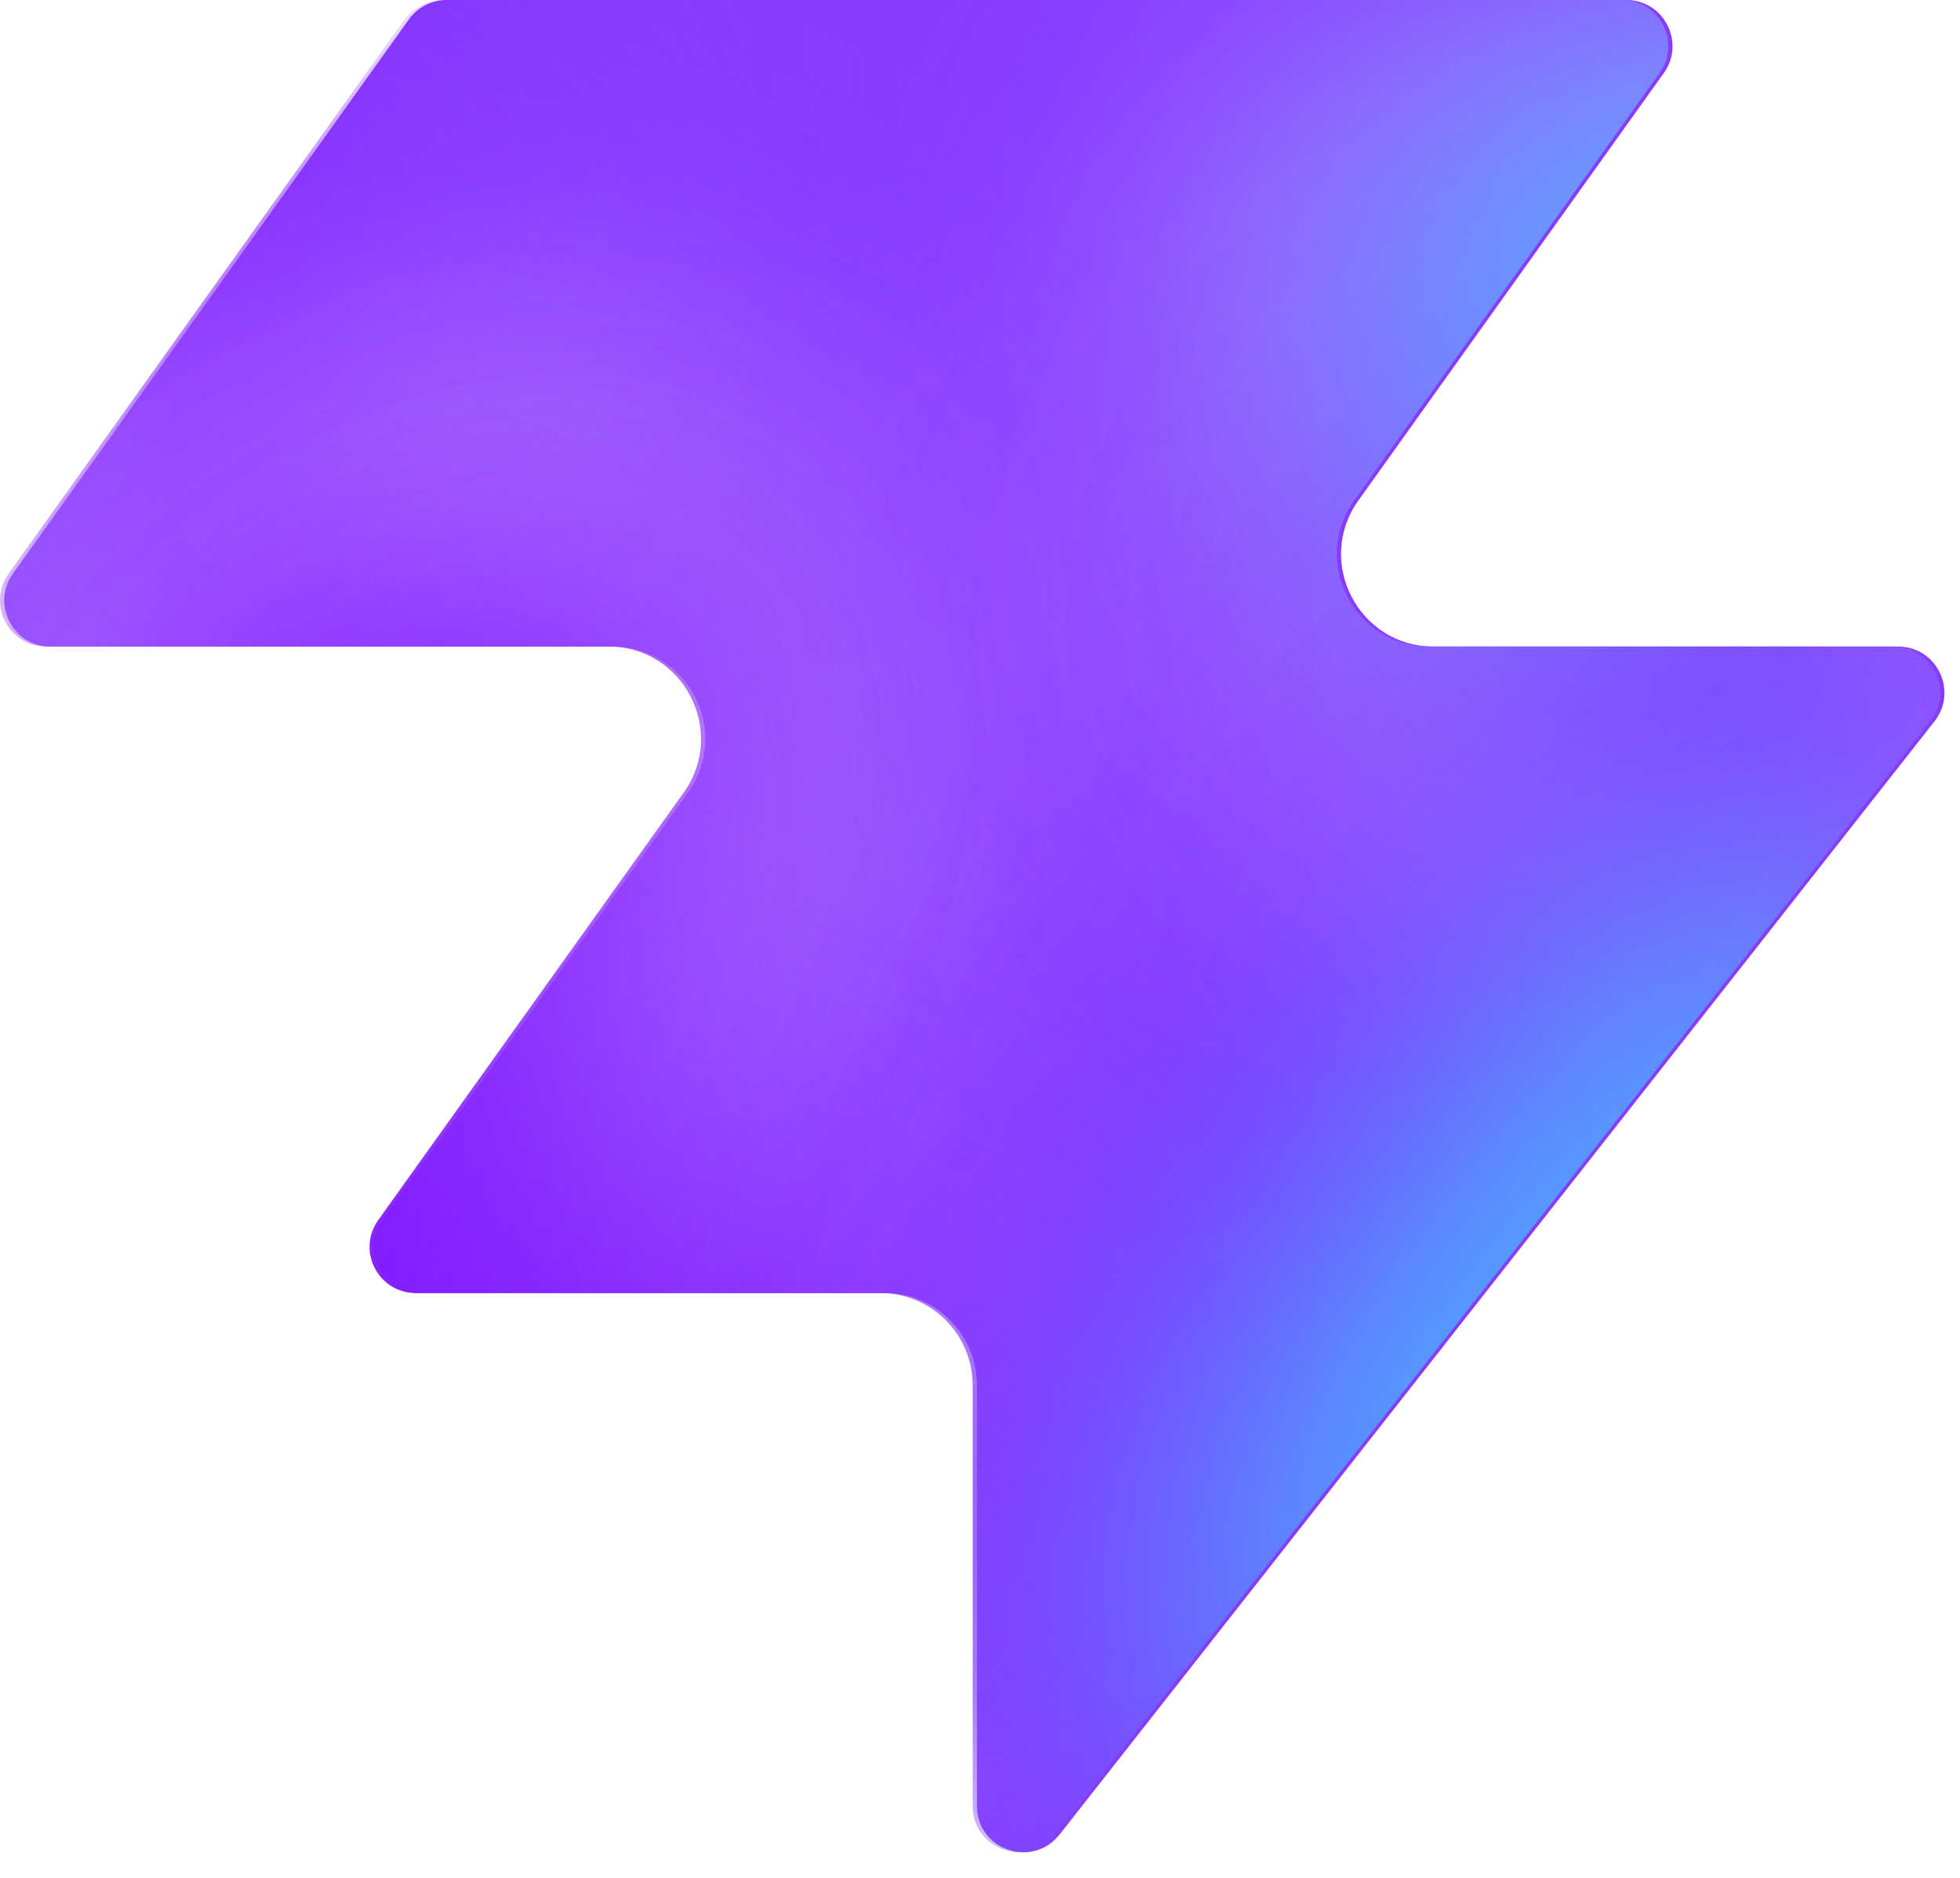
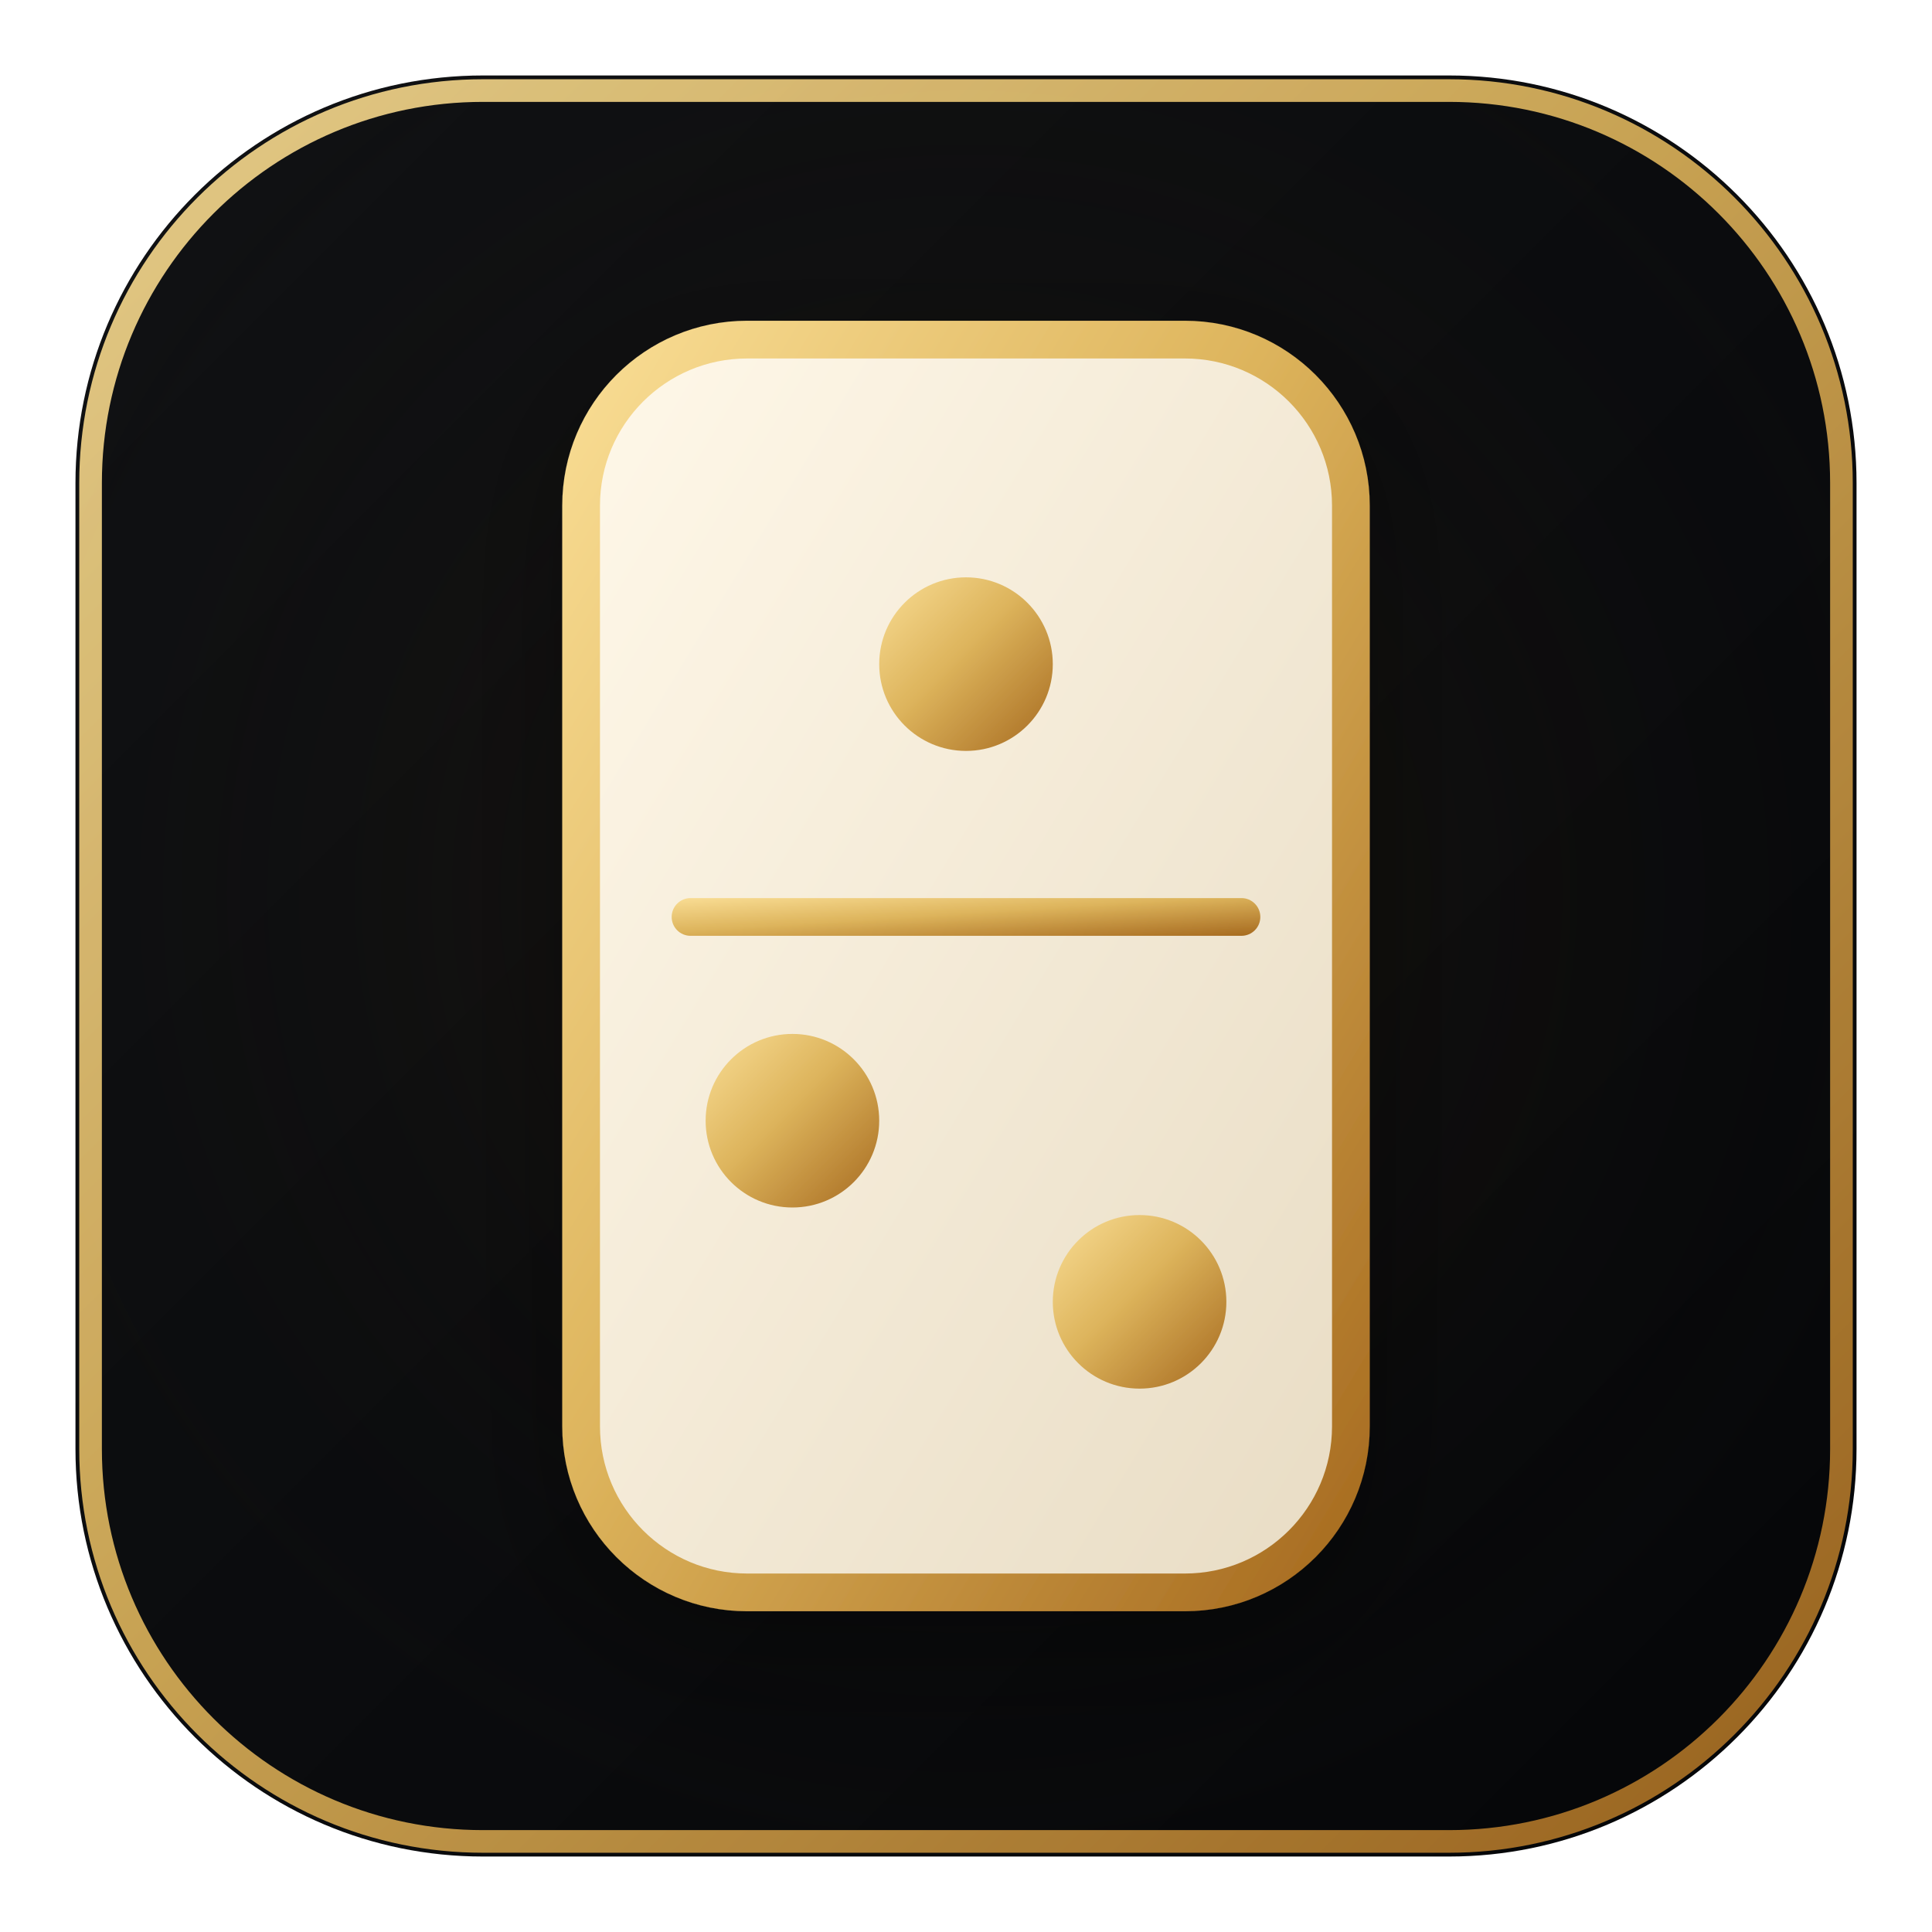
- <svg xmlns="http://www.w3.org/2000/svg" width="48" height="46" fill="none" viewBox="0 0 48 46">
-   <path fill="#863bff" d="M25.946 44.938c-.664.845-2.021.375-2.021-.698V33.937a2.26 2.26 0 0 0-2.262-2.262H10.287c-.92 0-1.456-1.04-.92-1.788l7.48-10.471c1.07-1.497 0-3.578-1.842-3.578H1.237c-.92 0-1.456-1.04-.92-1.788L10.013.474c.214-.297.556-.474.92-.474h28.894c.92 0 1.456 1.04.92 1.788l-7.48 10.471c-1.07 1.498 0 3.579 1.842 3.579h11.377c.943 0 1.473 1.088.89 1.83L25.947 44.94z" style="fill:#863bff;fill:color(display-p3 .525 .23 1);fill-opacity:1" />
-   <mask id="a" width="48" height="46" x="0" y="0" maskUnits="userSpaceOnUse" style="mask-type:alpha">
-     <path fill="#000" d="M25.842 44.938c-.664.844-2.021.375-2.021-.698V33.937a2.26 2.26 0 0 0-2.262-2.262H10.183c-.92 0-1.456-1.04-.92-1.788l7.48-10.471c1.07-1.498 0-3.579-1.842-3.579H1.133c-.92 0-1.456-1.04-.92-1.787L9.91.473c.214-.297.556-.474.92-.474h28.894c.92 0 1.456 1.04.92 1.788l-7.48 10.471c-1.07 1.498 0 3.578 1.842 3.578h11.377c.943 0 1.473 1.088.89 1.832L25.843 44.94z" style="fill:#000;fill-opacity:1" />
-   </mask>
-   <g mask="url(#a)">
-     <g filter="url(#b)">
-       <ellipse cx="5.508" cy="14.704" fill="#ede6ff" rx="5.508" ry="14.704" style="fill:#ede6ff;fill:color(display-p3 .927 .903 1);fill-opacity:1" transform="matrix(.00324 1 1 -.00324 -4.47 31.516)" />
-     </g>
-     <g filter="url(#c)">
-       <ellipse cx="10.399" cy="29.851" fill="#ede6ff" rx="10.399" ry="29.851" style="fill:#ede6ff;fill:color(display-p3 .927 .903 1);fill-opacity:1" transform="matrix(.00324 1 1 -.00324 -39.328 7.883)" />
-     </g>
-     <g filter="url(#d)">
-       <ellipse cx="5.508" cy="30.487" fill="#7e14ff" rx="5.508" ry="30.487" style="fill:#7e14ff;fill:color(display-p3 .492 .077 1);fill-opacity:1" transform="rotate(89.814 -25.913 -14.639)scale(1 -1)" />
-     </g>
-     <g filter="url(#e)">
-       <ellipse cx="5.508" cy="30.599" fill="#7e14ff" rx="5.508" ry="30.599" style="fill:#7e14ff;fill:color(display-p3 .492 .077 1);fill-opacity:1" transform="rotate(89.814 -32.644 -3.334)scale(1 -1)" />
-     </g>
-     <g filter="url(#f)">
-       <ellipse cx="5.508" cy="30.599" fill="#7e14ff" rx="5.508" ry="30.599" style="fill:#7e14ff;fill:color(display-p3 .492 .077 1);fill-opacity:1" transform="matrix(.00324 1 1 -.00324 -34.34 30.47)" />
-     </g>
-     <g filter="url(#g)">
-       <ellipse cx="14.072" cy="22.078" fill="#ede6ff" rx="14.072" ry="22.078" style="fill:#ede6ff;fill:color(display-p3 .927 .903 1);fill-opacity:1" transform="rotate(93.35 24.506 48.493)scale(-1 1)" />
-     </g>
-     <g filter="url(#h)">
-       <ellipse cx="3.47" cy="21.501" fill="#7e14ff" rx="3.47" ry="21.501" style="fill:#7e14ff;fill:color(display-p3 .492 .077 1);fill-opacity:1" transform="rotate(89.009 28.708 47.59)scale(-1 1)" />
-     </g>
-     <g filter="url(#i)">
-       <ellipse cx="3.47" cy="21.501" fill="#7e14ff" rx="3.47" ry="21.501" style="fill:#7e14ff;fill:color(display-p3 .492 .077 1);fill-opacity:1" transform="rotate(89.009 28.708 47.59)scale(-1 1)" />
-     </g>
-     <g filter="url(#j)">
-       <ellipse cx=".387" cy="8.972" fill="#7e14ff" rx="4.407" ry="29.108" style="fill:#7e14ff;fill:color(display-p3 .492 .077 1);fill-opacity:1" transform="rotate(39.51 .387 8.972)" />
-     </g>
-     <g filter="url(#k)">
-       <ellipse cx="47.523" cy="-6.092" fill="#7e14ff" rx="4.407" ry="29.108" style="fill:#7e14ff;fill:color(display-p3 .492 .077 1);fill-opacity:1" transform="rotate(37.892 47.523 -6.092)" />
-     </g>
-     <g filter="url(#l)">
-       <ellipse cx="41.412" cy="6.333" fill="#47bfff" rx="5.971" ry="9.665" style="fill:#47bfff;fill:color(display-p3 .28 .748 1);fill-opacity:1" transform="rotate(37.892 41.412 6.333)" />
-     </g>
-     <g filter="url(#m)">
-       <ellipse cx="-1.879" cy="38.332" fill="#7e14ff" rx="4.407" ry="29.108" style="fill:#7e14ff;fill:color(display-p3 .492 .077 1);fill-opacity:1" transform="rotate(37.892 -1.88 38.332)" />
-     </g>
-     <g filter="url(#n)">
-       <ellipse cx="-1.879" cy="38.332" fill="#7e14ff" rx="4.407" ry="29.108" style="fill:#7e14ff;fill:color(display-p3 .492 .077 1);fill-opacity:1" transform="rotate(37.892 -1.88 38.332)" />
-     </g>
-     <g filter="url(#o)">
-       <ellipse cx="35.651" cy="29.907" fill="#7e14ff" rx="4.407" ry="29.108" style="fill:#7e14ff;fill:color(display-p3 .492 .077 1);fill-opacity:1" transform="rotate(37.892 35.651 29.907)" />
-     </g>
-     <g filter="url(#p)">
-       <ellipse cx="38.418" cy="32.4" fill="#47bfff" rx="5.971" ry="15.297" style="fill:#47bfff;fill:color(display-p3 .28 .748 1);fill-opacity:1" transform="rotate(37.892 38.418 32.4)" />
-     </g>
-   </g>
+ <svg xmlns="http://www.w3.org/2000/svg" width="512" height="512" viewBox="0 0 512 512" role="img" aria-label="Domino Score Keeper app icon">
  <defs>
-     <filter id="b" width="60.045" height="41.654" x="-19.77" y="16.149" color-interpolation-filters="sRGB" filterUnits="userSpaceOnUse">
-       <feFlood flood-opacity="0" result="BackgroundImageFix" />
-       <feBlend in="SourceGraphic" in2="BackgroundImageFix" result="shape" />
-       <feGaussianBlur result="effect1_foregroundBlur_2002_17158" stdDeviation="7.659" />
-     </filter>
-     <filter id="c" width="90.34" height="51.437" x="-54.613" y="-7.533" color-interpolation-filters="sRGB" filterUnits="userSpaceOnUse">
-       <feFlood flood-opacity="0" result="BackgroundImageFix" />
-       <feBlend in="SourceGraphic" in2="BackgroundImageFix" result="shape" />
-       <feGaussianBlur result="effect1_foregroundBlur_2002_17158" stdDeviation="7.659" />
-     </filter>
-     <filter id="d" width="79.355" height="29.4" x="-49.64" y="2.03" color-interpolation-filters="sRGB" filterUnits="userSpaceOnUse">
-       <feFlood flood-opacity="0" result="BackgroundImageFix" />
-       <feBlend in="SourceGraphic" in2="BackgroundImageFix" result="shape" />
-       <feGaussianBlur result="effect1_foregroundBlur_2002_17158" stdDeviation="4.596" />
-     </filter>
-     <filter id="e" width="79.579" height="29.4" x="-45.045" y="20.029" color-interpolation-filters="sRGB" filterUnits="userSpaceOnUse">
-       <feFlood flood-opacity="0" result="BackgroundImageFix" />
-       <feBlend in="SourceGraphic" in2="BackgroundImageFix" result="shape" />
-       <feGaussianBlur result="effect1_foregroundBlur_2002_17158" stdDeviation="4.596" />
-     </filter>
-     <filter id="f" width="79.579" height="29.4" x="-43.513" y="21.178" color-interpolation-filters="sRGB" filterUnits="userSpaceOnUse">
-       <feFlood flood-opacity="0" result="BackgroundImageFix" />
-       <feBlend in="SourceGraphic" in2="BackgroundImageFix" result="shape" />
-       <feGaussianBlur result="effect1_foregroundBlur_2002_17158" stdDeviation="4.596" />
-     </filter>
-     <filter id="g" width="74.749" height="58.852" x="15.756" y="-17.901" color-interpolation-filters="sRGB" filterUnits="userSpaceOnUse">
-       <feFlood flood-opacity="0" result="BackgroundImageFix" />
-       <feBlend in="SourceGraphic" in2="BackgroundImageFix" result="shape" />
-       <feGaussianBlur result="effect1_foregroundBlur_2002_17158" stdDeviation="7.659" />
-     </filter>
-     <filter id="h" width="61.377" height="25.362" x="23.548" y="2.284" color-interpolation-filters="sRGB" filterUnits="userSpaceOnUse">
-       <feFlood flood-opacity="0" result="BackgroundImageFix" />
-       <feBlend in="SourceGraphic" in2="BackgroundImageFix" result="shape" />
-       <feGaussianBlur result="effect1_foregroundBlur_2002_17158" stdDeviation="4.596" />
-     </filter>
-     <filter id="i" width="61.377" height="25.362" x="23.548" y="2.284" color-interpolation-filters="sRGB" filterUnits="userSpaceOnUse">
-       <feFlood flood-opacity="0" result="BackgroundImageFix" />
-       <feBlend in="SourceGraphic" in2="BackgroundImageFix" result="shape" />
-       <feGaussianBlur result="effect1_foregroundBlur_2002_17158" stdDeviation="4.596" />
-     </filter>
-     <filter id="j" width="56.045" height="63.649" x="-27.636" y="-22.853" color-interpolation-filters="sRGB" filterUnits="userSpaceOnUse">
-       <feFlood flood-opacity="0" result="BackgroundImageFix" />
-       <feBlend in="SourceGraphic" in2="BackgroundImageFix" result="shape" />
-       <feGaussianBlur result="effect1_foregroundBlur_2002_17158" stdDeviation="4.596" />
-     </filter>
-     <filter id="k" width="54.814" height="64.646" x="20.116" y="-38.415" color-interpolation-filters="sRGB" filterUnits="userSpaceOnUse">
-       <feFlood flood-opacity="0" result="BackgroundImageFix" />
-       <feBlend in="SourceGraphic" in2="BackgroundImageFix" result="shape" />
-       <feGaussianBlur result="effect1_foregroundBlur_2002_17158" stdDeviation="4.596" />
-     </filter>
-     <filter id="l" width="33.541" height="35.313" x="24.641" y="-11.323" color-interpolation-filters="sRGB" filterUnits="userSpaceOnUse">
-       <feFlood flood-opacity="0" result="BackgroundImageFix" />
-       <feBlend in="SourceGraphic" in2="BackgroundImageFix" result="shape" />
-       <feGaussianBlur result="effect1_foregroundBlur_2002_17158" stdDeviation="4.596" />
-     </filter>
-     <filter id="m" width="54.814" height="64.646" x="-29.286" y="6.009" color-interpolation-filters="sRGB" filterUnits="userSpaceOnUse">
-       <feFlood flood-opacity="0" result="BackgroundImageFix" />
-       <feBlend in="SourceGraphic" in2="BackgroundImageFix" result="shape" />
-       <feGaussianBlur result="effect1_foregroundBlur_2002_17158" stdDeviation="4.596" />
-     </filter>
-     <filter id="n" width="54.814" height="64.646" x="-29.286" y="6.009" color-interpolation-filters="sRGB" filterUnits="userSpaceOnUse">
-       <feFlood flood-opacity="0" result="BackgroundImageFix" />
-       <feBlend in="SourceGraphic" in2="BackgroundImageFix" result="shape" />
-       <feGaussianBlur result="effect1_foregroundBlur_2002_17158" stdDeviation="4.596" />
-     </filter>
-     <filter id="o" width="54.814" height="64.646" x="8.244" y="-2.416" color-interpolation-filters="sRGB" filterUnits="userSpaceOnUse">
-       <feFlood flood-opacity="0" result="BackgroundImageFix" />
-       <feBlend in="SourceGraphic" in2="BackgroundImageFix" result="shape" />
-       <feGaussianBlur result="effect1_foregroundBlur_2002_17158" stdDeviation="4.596" />
-     </filter>
-     <filter id="p" width="39.409" height="43.623" x="18.713" y="10.588" color-interpolation-filters="sRGB" filterUnits="userSpaceOnUse">
-       <feFlood flood-opacity="0" result="BackgroundImageFix" />
-       <feBlend in="SourceGraphic" in2="BackgroundImageFix" result="shape" />
-       <feGaussianBlur result="effect1_foregroundBlur_2002_17158" stdDeviation="4.596" />
+     <linearGradient id="bg" x1="0" y1="0" x2="1" y2="1">
+       <stop offset="0%" stop-color="#111214" />
+       <stop offset="100%" stop-color="#050608" />
+     </linearGradient>
+     <radialGradient id="glow" cx="50%" cy="46%" r="58%">
+       <stop offset="0%" stop-color="#3a2a12" stop-opacity="0.35" />
+       <stop offset="100%" stop-color="#0a0b0d" stop-opacity="0" />
+     </radialGradient>
+     <linearGradient id="gold" x1="0" y1="0" x2="1" y2="1">
+       <stop offset="0%" stop-color="#f9dd94" />
+       <stop offset="45%" stop-color="#ddb45c" />
+       <stop offset="100%" stop-color="#a66a1f" />
+     </linearGradient>
+     <linearGradient id="ivory" x1="0" y1="0" x2="1" y2="1">
+       <stop offset="0%" stop-color="#fff8e9" />
+       <stop offset="100%" stop-color="#e8dcc4" />
+     </linearGradient>
+     <filter id="softShadow" x="-30%" y="-30%" width="160%" height="160%">
+       <feDropShadow dx="0" dy="10" stdDeviation="16" flood-color="#000000" flood-opacity="0.35" />
    </filter>
  </defs>
+   <rect x="20" y="20" width="472" height="472" rx="108" fill="url(#bg)" />
+   <rect x="20" y="20" width="472" height="472" rx="108" fill="url(#glow)" />
+   <rect x="24" y="24" width="464" height="464" rx="104" fill="none" stroke="url(#gold)" stroke-width="6" opacity="0.9" />
+   <g filter="url(#softShadow)">
+     <rect x="154" y="90" width="204" height="332" rx="44" fill="url(#ivory)" stroke="url(#gold)" stroke-width="10" />
+     <rect x="178" y="238" width="156" height="10" rx="5" fill="url(#gold)" />
+     <circle cx="256" cy="176" r="23" fill="url(#gold)" />
+     <circle cx="210" cy="297" r="23" fill="url(#gold)" />
+     <circle cx="302" cy="345" r="23" fill="url(#gold)" />
+   </g>
</svg>
